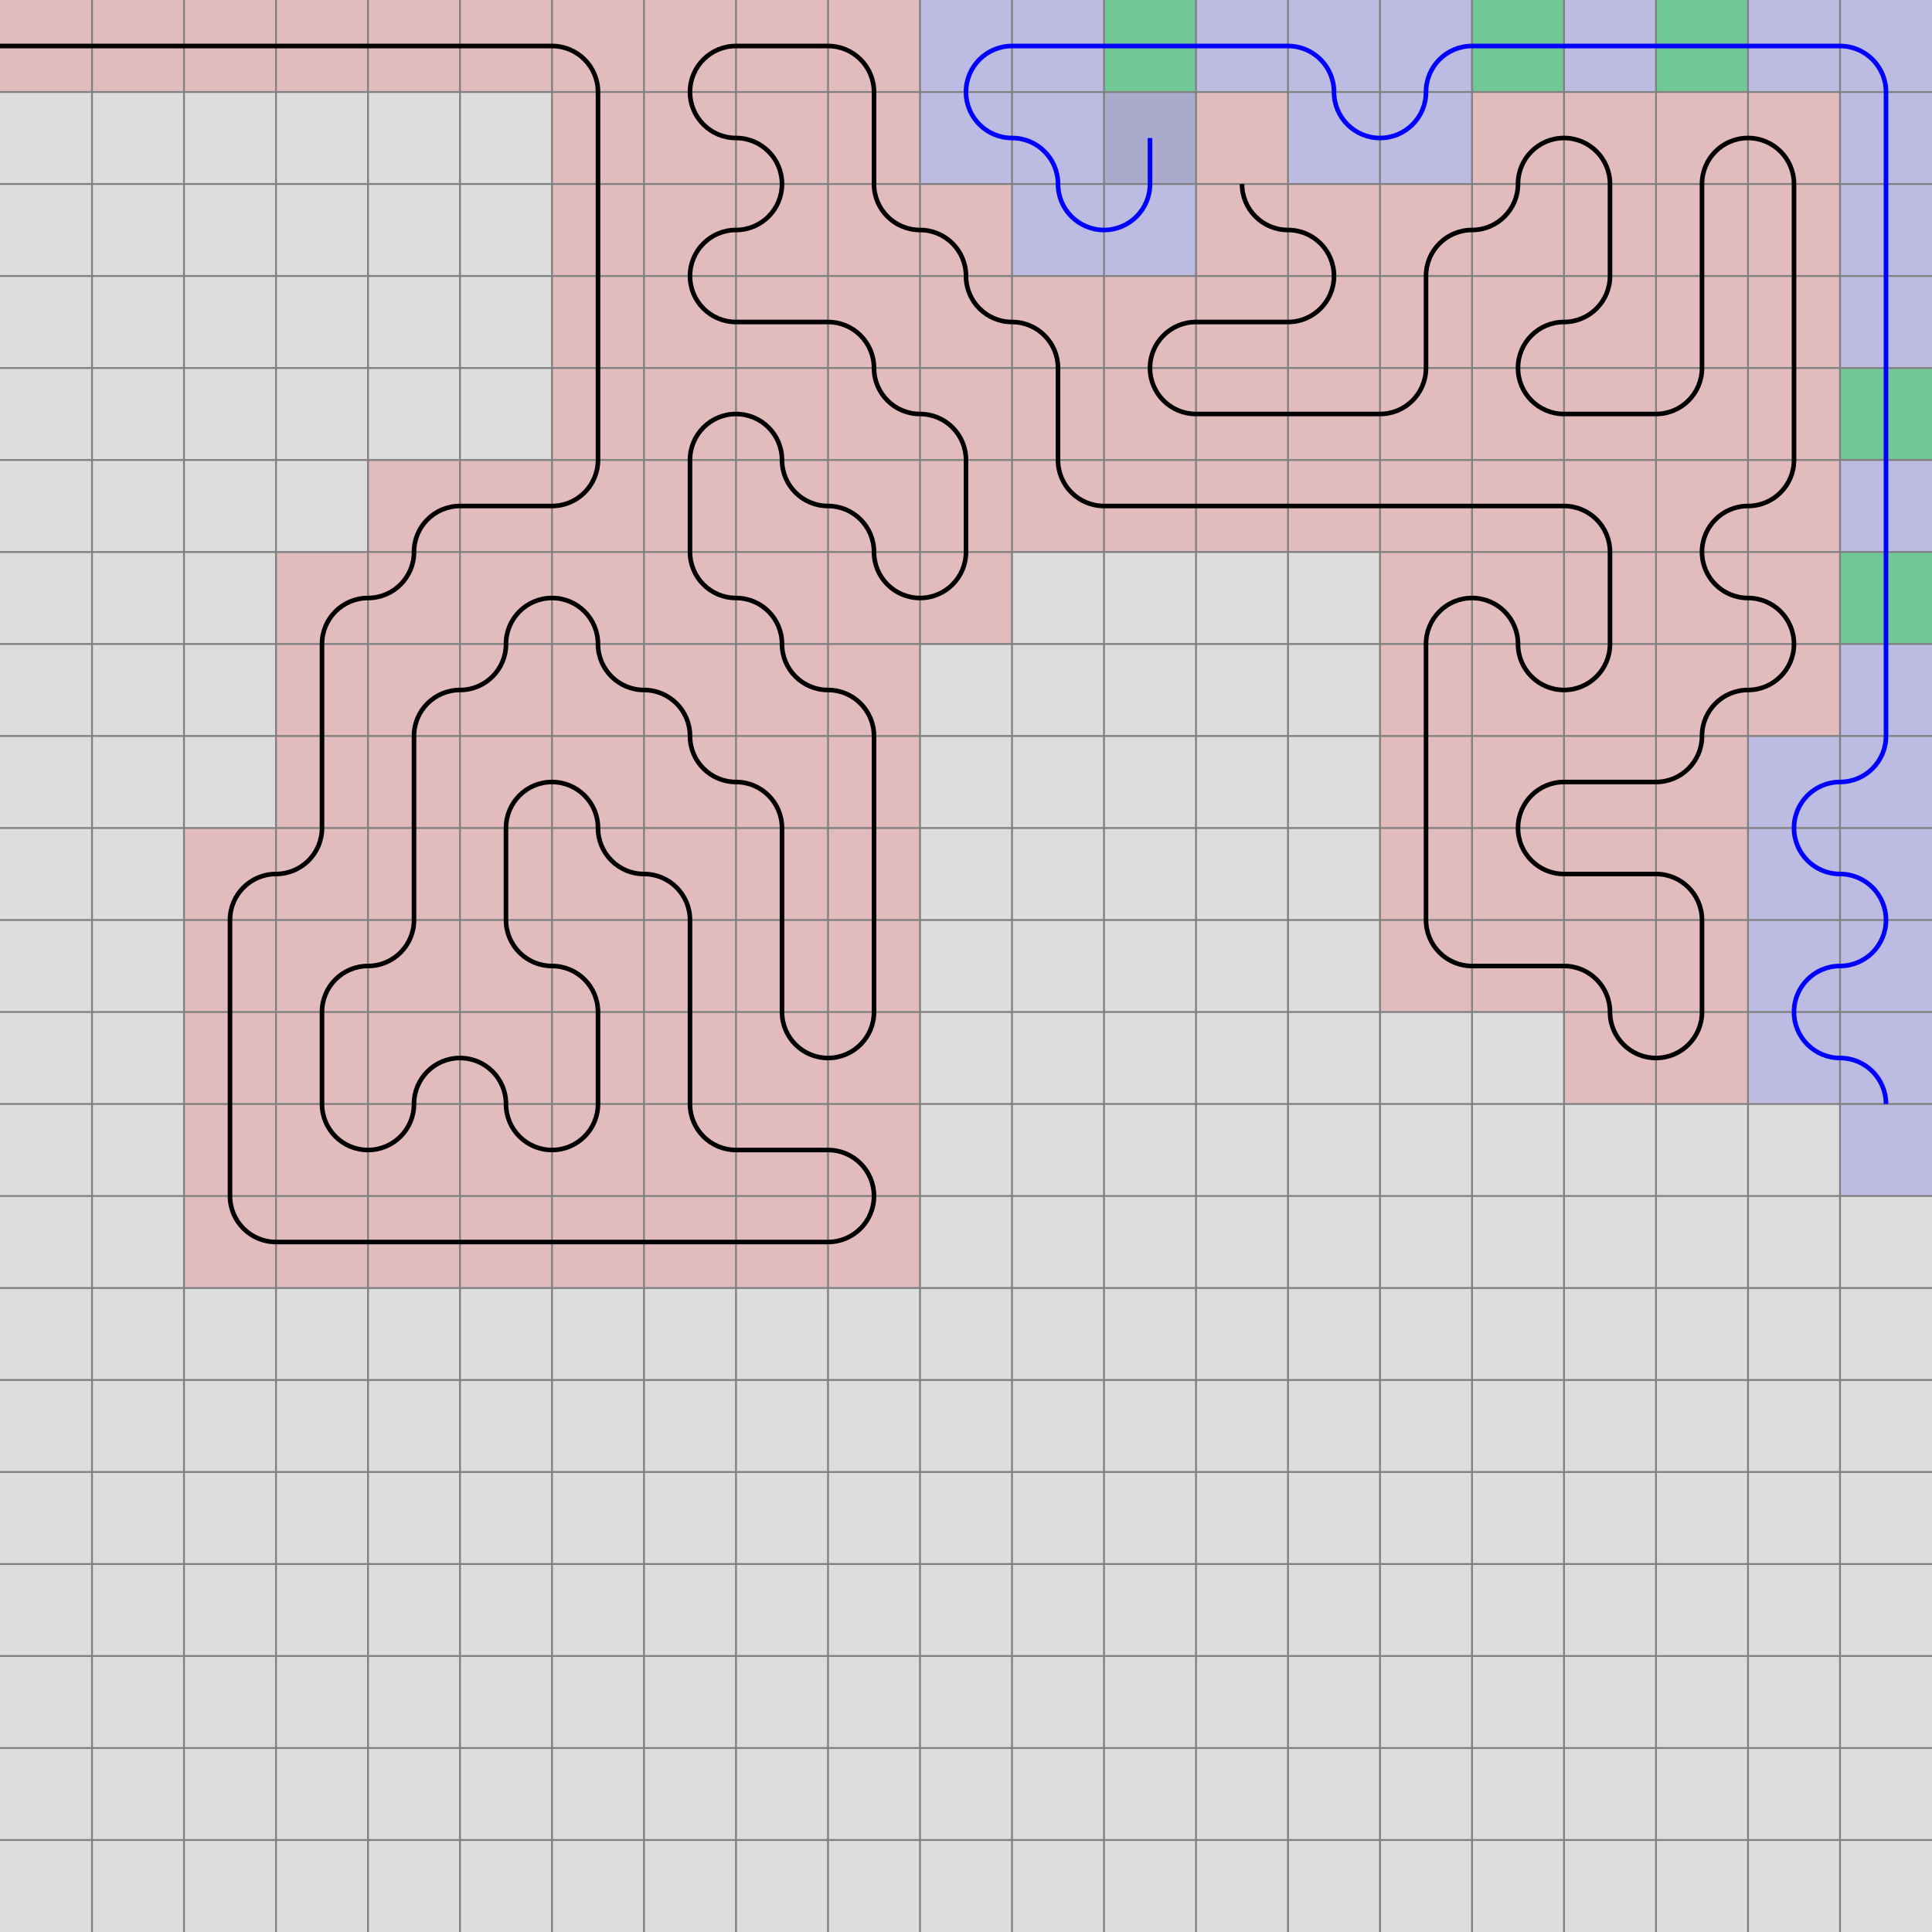
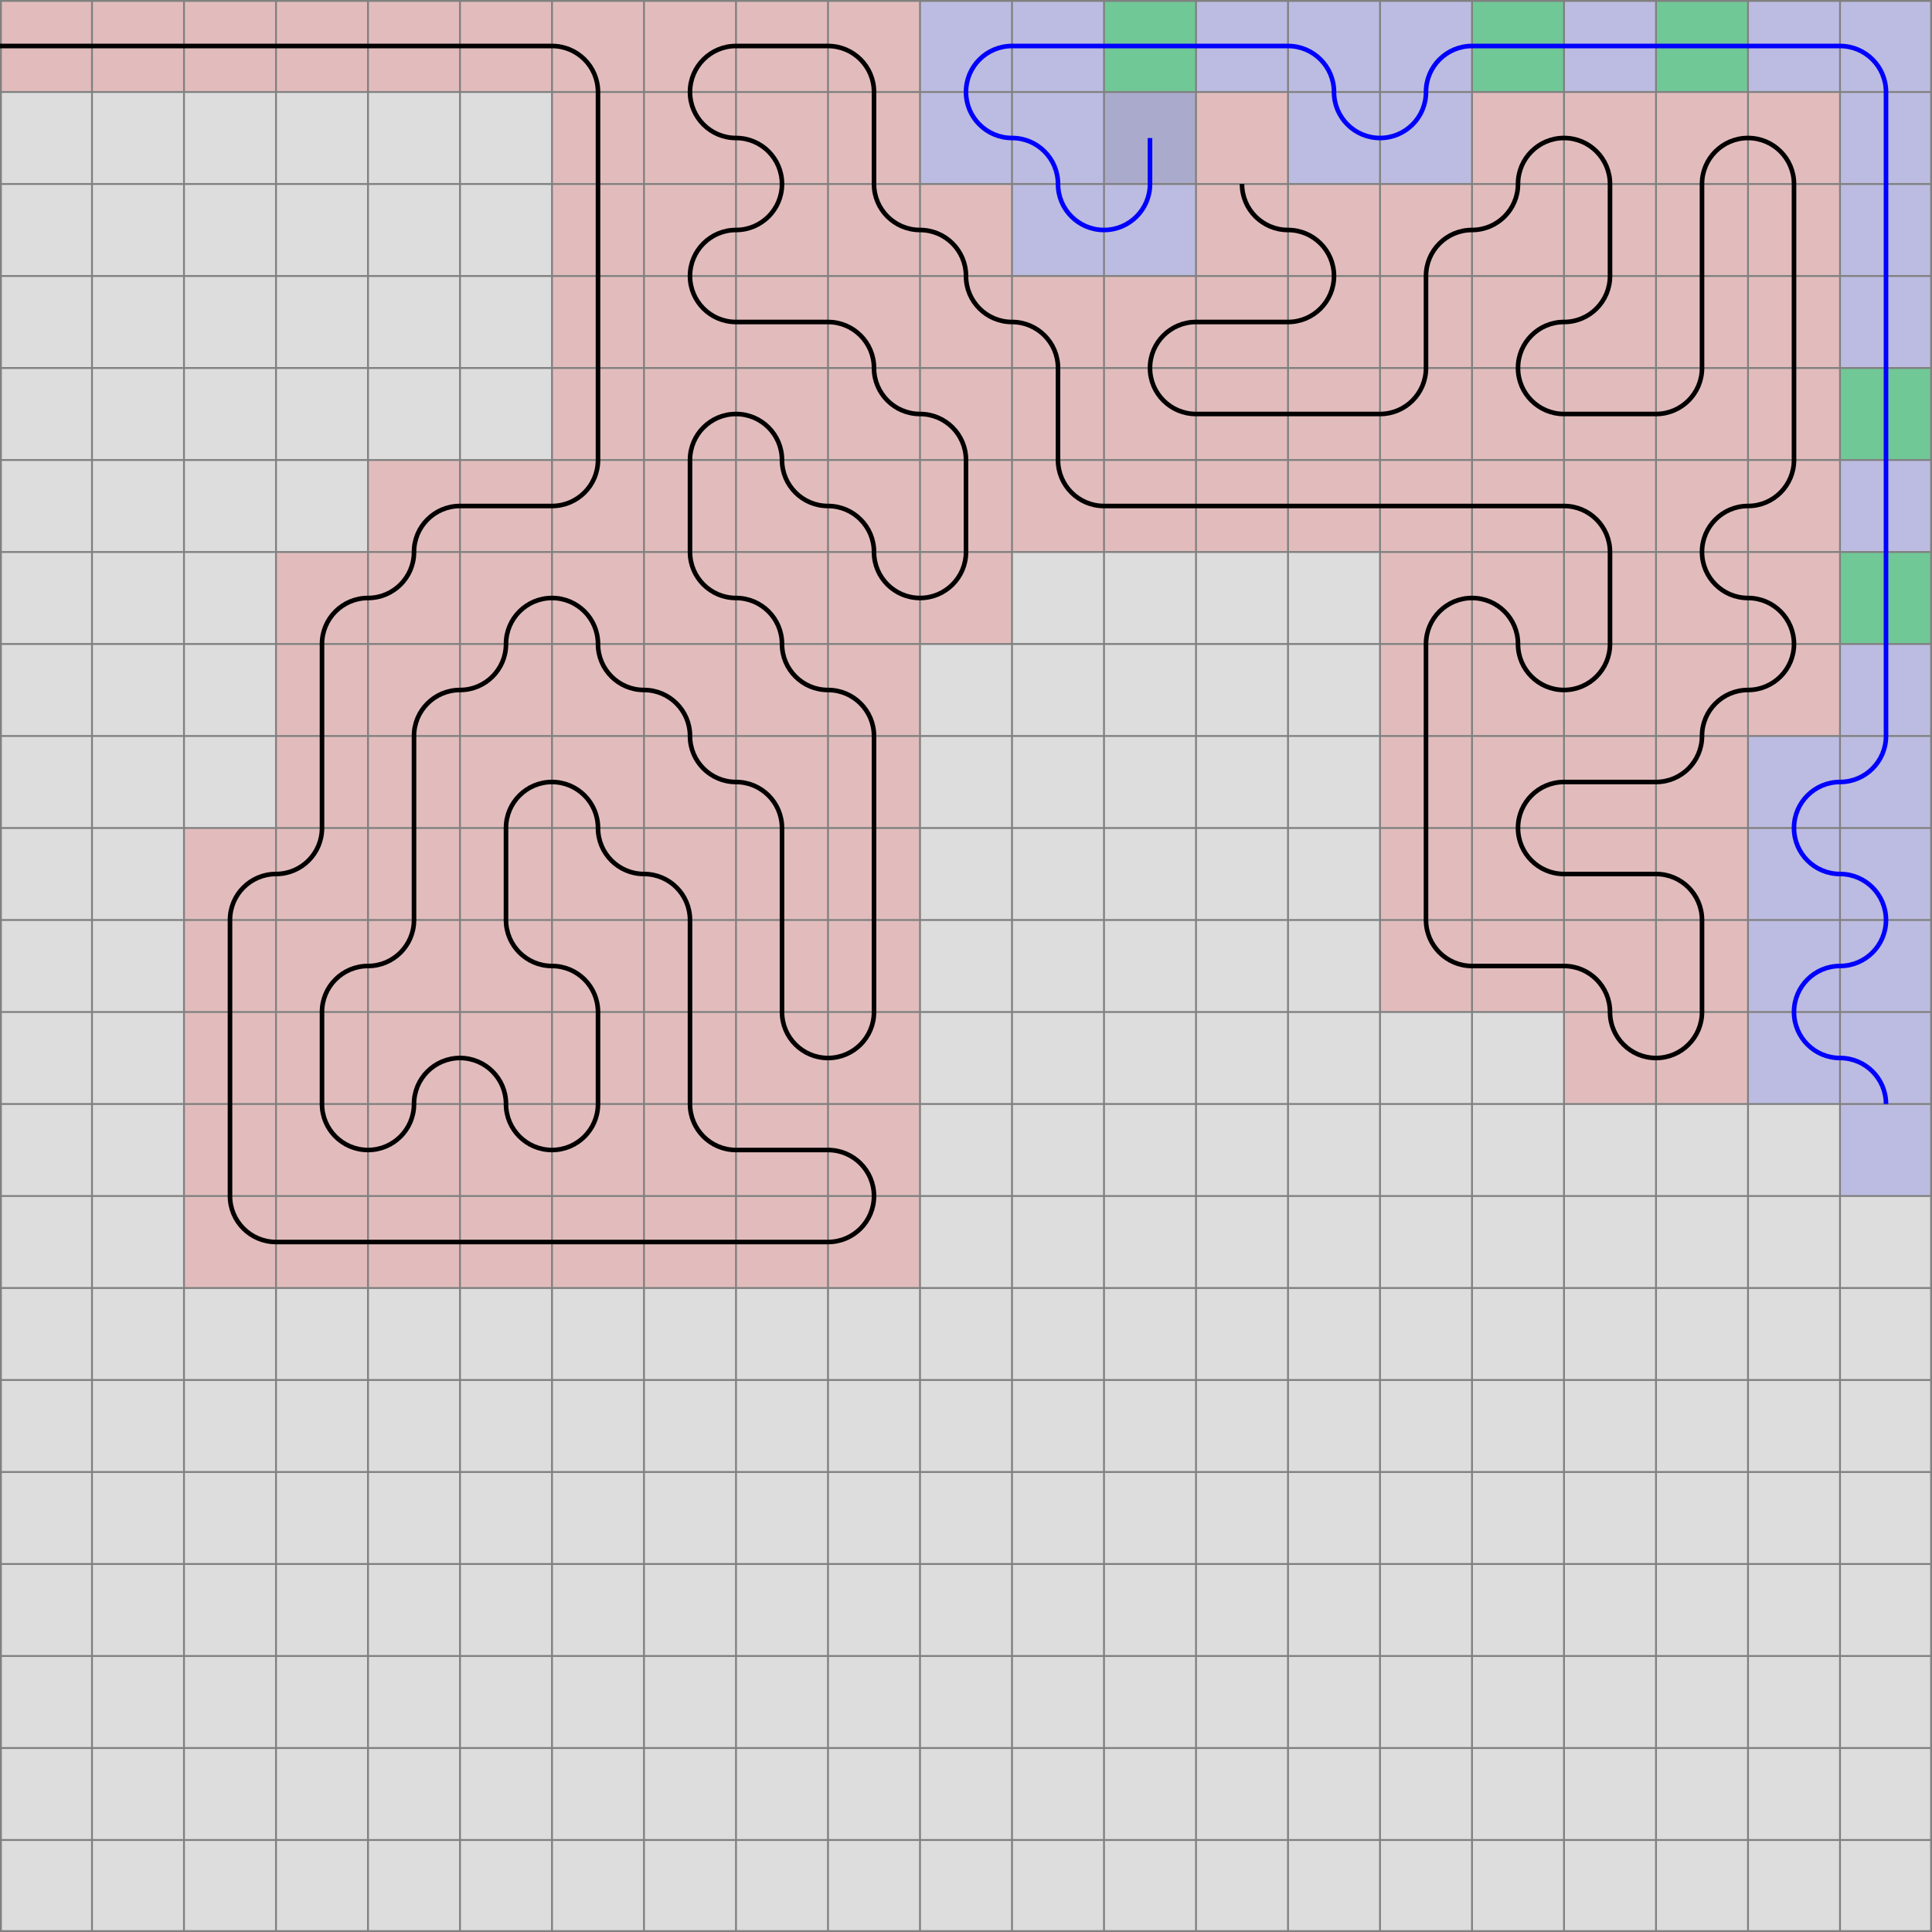
<svg xmlns="http://www.w3.org/2000/svg" viewBox="0 0 21 21">
  <path d="M0,0 h21 v21 h-21 z" fill="#dddddd" />
  <rect width="1" height="1" x="0" y="0" fill="#ff0000" fill-opacity="0.15" />
  <rect width="1" height="1" x="1" y="0" fill="#ff0000" fill-opacity="0.15" />
  <rect width="1" height="1" x="2" y="0" fill="#ff0000" fill-opacity="0.15" />
  <rect width="1" height="1" x="3" y="0" fill="#ff0000" fill-opacity="0.15" />
  <rect width="1" height="1" x="4" y="0" fill="#ff0000" fill-opacity="0.15" />
  <rect width="1" height="1" x="5" y="0" fill="#ff0000" fill-opacity="0.15" />
  <rect width="1" height="1" x="6" y="0" fill="#ff0000" fill-opacity="0.15" />
  <rect width="1" height="1" x="6" y="1" fill="#ff0000" fill-opacity="0.15" />
  <rect width="1" height="1" x="6" y="2" fill="#ff0000" fill-opacity="0.15" />
  <rect width="1" height="1" x="6" y="3" fill="#ff0000" fill-opacity="0.15" />
  <rect width="1" height="1" x="6" y="4" fill="#ff0000" fill-opacity="0.15" />
  <rect width="1" height="1" x="6" y="5" fill="#ff0000" fill-opacity="0.15" />
  <rect width="1" height="1" x="5" y="5" fill="#ff0000" fill-opacity="0.15" />
  <rect width="1" height="1" x="4" y="5" fill="#ff0000" fill-opacity="0.15" />
  <rect width="1" height="1" x="4" y="6" fill="#ff0000" fill-opacity="0.15" />
  <rect width="1" height="1" x="3" y="6" fill="#ff0000" fill-opacity="0.15" />
  <rect width="1" height="1" x="3" y="7" fill="#ff0000" fill-opacity="0.15" />
  <rect width="1" height="1" x="3" y="8" fill="#ff0000" fill-opacity="0.15" />
  <rect width="1" height="1" x="3" y="9" fill="#ff0000" fill-opacity="0.15" />
  <rect width="1" height="1" x="2" y="9" fill="#ff0000" fill-opacity="0.15" />
  <rect width="1" height="1" x="2" y="10" fill="#ff0000" fill-opacity="0.15" />
  <rect width="1" height="1" x="2" y="11" fill="#ff0000" fill-opacity="0.15" />
  <rect width="1" height="1" x="2" y="12" fill="#ff0000" fill-opacity="0.15" />
  <rect width="1" height="1" x="2" y="13" fill="#ff0000" fill-opacity="0.15" />
  <rect width="1" height="1" x="3" y="13" fill="#ff0000" fill-opacity="0.15" />
  <rect width="1" height="1" x="4" y="13" fill="#ff0000" fill-opacity="0.15" />
  <rect width="1" height="1" x="5" y="13" fill="#ff0000" fill-opacity="0.15" />
  <rect width="1" height="1" x="6" y="13" fill="#ff0000" fill-opacity="0.15" />
  <rect width="1" height="1" x="7" y="13" fill="#ff0000" fill-opacity="0.15" />
  <rect width="1" height="1" x="8" y="13" fill="#ff0000" fill-opacity="0.15" />
  <rect width="1" height="1" x="9" y="13" fill="#ff0000" fill-opacity="0.15" />
  <rect width="1" height="1" x="9" y="12" fill="#ff0000" fill-opacity="0.15" />
  <rect width="1" height="1" x="8" y="12" fill="#ff0000" fill-opacity="0.15" />
  <rect width="1" height="1" x="7" y="12" fill="#ff0000" fill-opacity="0.15" />
  <rect width="1" height="1" x="7" y="11" fill="#ff0000" fill-opacity="0.15" />
  <rect width="1" height="1" x="7" y="10" fill="#ff0000" fill-opacity="0.15" />
  <rect width="1" height="1" x="7" y="9" fill="#ff0000" fill-opacity="0.15" />
  <rect width="1" height="1" x="6" y="9" fill="#ff0000" fill-opacity="0.15" />
  <rect width="1" height="1" x="6" y="8" fill="#ff0000" fill-opacity="0.15" />
  <rect width="1" height="1" x="5" y="8" fill="#ff0000" fill-opacity="0.15" />
  <rect width="1" height="1" x="5" y="9" fill="#ff0000" fill-opacity="0.15" />
  <rect width="1" height="1" x="5" y="10" fill="#ff0000" fill-opacity="0.15" />
  <rect width="1" height="1" x="6" y="10" fill="#ff0000" fill-opacity="0.15" />
  <rect width="1" height="1" x="6" y="11" fill="#ff0000" fill-opacity="0.15" />
  <rect width="1" height="1" x="6" y="12" fill="#ff0000" fill-opacity="0.15" />
  <rect width="1" height="1" x="5" y="12" fill="#ff0000" fill-opacity="0.15" />
  <rect width="1" height="1" x="5" y="11" fill="#ff0000" fill-opacity="0.15" />
  <rect width="1" height="1" x="4" y="11" fill="#ff0000" fill-opacity="0.15" />
  <rect width="1" height="1" x="4" y="12" fill="#ff0000" fill-opacity="0.15" />
  <rect width="1" height="1" x="3" y="12" fill="#ff0000" fill-opacity="0.15" />
  <rect width="1" height="1" x="3" y="11" fill="#ff0000" fill-opacity="0.15" />
  <rect width="1" height="1" x="3" y="10" fill="#ff0000" fill-opacity="0.15" />
  <rect width="1" height="1" x="4" y="10" fill="#ff0000" fill-opacity="0.15" />
  <rect width="1" height="1" x="4" y="9" fill="#ff0000" fill-opacity="0.15" />
  <rect width="1" height="1" x="4" y="8" fill="#ff0000" fill-opacity="0.15" />
  <rect width="1" height="1" x="4" y="7" fill="#ff0000" fill-opacity="0.15" />
  <rect width="1" height="1" x="5" y="7" fill="#ff0000" fill-opacity="0.15" />
  <rect width="1" height="1" x="5" y="6" fill="#ff0000" fill-opacity="0.15" />
  <rect width="1" height="1" x="6" y="6" fill="#ff0000" fill-opacity="0.15" />
  <rect width="1" height="1" x="6" y="7" fill="#ff0000" fill-opacity="0.15" />
  <rect width="1" height="1" x="7" y="7" fill="#ff0000" fill-opacity="0.15" />
  <rect width="1" height="1" x="7" y="8" fill="#ff0000" fill-opacity="0.15" />
  <rect width="1" height="1" x="8" y="8" fill="#ff0000" fill-opacity="0.15" />
  <rect width="1" height="1" x="8" y="9" fill="#ff0000" fill-opacity="0.15" />
  <rect width="1" height="1" x="8" y="10" fill="#ff0000" fill-opacity="0.15" />
  <rect width="1" height="1" x="8" y="11" fill="#ff0000" fill-opacity="0.15" />
  <rect width="1" height="1" x="9" y="11" fill="#ff0000" fill-opacity="0.15" />
  <rect width="1" height="1" x="9" y="10" fill="#ff0000" fill-opacity="0.15" />
  <rect width="1" height="1" x="9" y="9" fill="#ff0000" fill-opacity="0.15" />
  <rect width="1" height="1" x="9" y="8" fill="#ff0000" fill-opacity="0.15" />
  <rect width="1" height="1" x="9" y="7" fill="#ff0000" fill-opacity="0.15" />
  <rect width="1" height="1" x="8" y="7" fill="#ff0000" fill-opacity="0.15" />
  <rect width="1" height="1" x="8" y="6" fill="#ff0000" fill-opacity="0.15" />
  <rect width="1" height="1" x="7" y="6" fill="#ff0000" fill-opacity="0.15" />
  <rect width="1" height="1" x="7" y="5" fill="#ff0000" fill-opacity="0.15" />
  <rect width="1" height="1" x="7" y="4" fill="#ff0000" fill-opacity="0.15" />
  <rect width="1" height="1" x="8" y="4" fill="#ff0000" fill-opacity="0.15" />
  <rect width="1" height="1" x="8" y="5" fill="#ff0000" fill-opacity="0.15" />
  <rect width="1" height="1" x="9" y="5" fill="#ff0000" fill-opacity="0.15" />
  <rect width="1" height="1" x="9" y="6" fill="#ff0000" fill-opacity="0.15" />
  <rect width="1" height="1" x="10" y="6" fill="#ff0000" fill-opacity="0.15" />
  <rect width="1" height="1" x="10" y="5" fill="#ff0000" fill-opacity="0.15" />
  <rect width="1" height="1" x="10" y="4" fill="#ff0000" fill-opacity="0.15" />
  <rect width="1" height="1" x="9" y="4" fill="#ff0000" fill-opacity="0.15" />
  <rect width="1" height="1" x="9" y="3" fill="#ff0000" fill-opacity="0.15" />
  <rect width="1" height="1" x="8" y="3" fill="#ff0000" fill-opacity="0.15" />
  <rect width="1" height="1" x="7" y="3" fill="#ff0000" fill-opacity="0.15" />
  <rect width="1" height="1" x="7" y="2" fill="#ff0000" fill-opacity="0.15" />
  <rect width="1" height="1" x="8" y="2" fill="#ff0000" fill-opacity="0.15" />
  <rect width="1" height="1" x="8" y="1" fill="#ff0000" fill-opacity="0.15" />
  <rect width="1" height="1" x="7" y="1" fill="#ff0000" fill-opacity="0.15" />
  <rect width="1" height="1" x="7" y="0" fill="#ff0000" fill-opacity="0.15" />
  <rect width="1" height="1" x="8" y="0" fill="#ff0000" fill-opacity="0.15" />
  <rect width="1" height="1" x="9" y="0" fill="#ff0000" fill-opacity="0.15" />
  <rect width="1" height="1" x="9" y="1" fill="#ff0000" fill-opacity="0.15" />
  <rect width="1" height="1" x="9" y="2" fill="#ff0000" fill-opacity="0.15" />
  <rect width="1" height="1" x="10" y="2" fill="#ff0000" fill-opacity="0.15" />
  <rect width="1" height="1" x="10" y="3" fill="#ff0000" fill-opacity="0.15" />
  <rect width="1" height="1" x="11" y="3" fill="#ff0000" fill-opacity="0.15" />
  <rect width="1" height="1" x="11" y="4" fill="#ff0000" fill-opacity="0.15" />
  <rect width="1" height="1" x="11" y="5" fill="#ff0000" fill-opacity="0.15" />
  <rect width="1" height="1" x="12" y="5" fill="#ff0000" fill-opacity="0.15" />
  <rect width="1" height="1" x="13" y="5" fill="#ff0000" fill-opacity="0.15" />
  <rect width="1" height="1" x="14" y="5" fill="#ff0000" fill-opacity="0.15" />
  <rect width="1" height="1" x="15" y="5" fill="#ff0000" fill-opacity="0.15" />
  <rect width="1" height="1" x="16" y="5" fill="#ff0000" fill-opacity="0.15" />
  <rect width="1" height="1" x="17" y="5" fill="#ff0000" fill-opacity="0.15" />
  <rect width="1" height="1" x="17" y="6" fill="#ff0000" fill-opacity="0.15" />
  <rect width="1" height="1" x="17" y="7" fill="#ff0000" fill-opacity="0.15" />
  <rect width="1" height="1" x="16" y="7" fill="#ff0000" fill-opacity="0.15" />
  <rect width="1" height="1" x="16" y="6" fill="#ff0000" fill-opacity="0.15" />
  <rect width="1" height="1" x="15" y="6" fill="#ff0000" fill-opacity="0.15" />
  <rect width="1" height="1" x="15" y="7" fill="#ff0000" fill-opacity="0.15" />
  <rect width="1" height="1" x="15" y="8" fill="#ff0000" fill-opacity="0.15" />
  <rect width="1" height="1" x="15" y="9" fill="#ff0000" fill-opacity="0.15" />
  <rect width="1" height="1" x="15" y="10" fill="#ff0000" fill-opacity="0.15" />
  <rect width="1" height="1" x="16" y="10" fill="#ff0000" fill-opacity="0.15" />
  <rect width="1" height="1" x="17" y="10" fill="#ff0000" fill-opacity="0.15" />
  <rect width="1" height="1" x="17" y="11" fill="#ff0000" fill-opacity="0.15" />
  <rect width="1" height="1" x="18" y="11" fill="#ff0000" fill-opacity="0.15" />
  <rect width="1" height="1" x="18" y="10" fill="#ff0000" fill-opacity="0.15" />
  <rect width="1" height="1" x="18" y="9" fill="#ff0000" fill-opacity="0.15" />
  <rect width="1" height="1" x="17" y="9" fill="#ff0000" fill-opacity="0.15" />
  <rect width="1" height="1" x="16" y="9" fill="#ff0000" fill-opacity="0.15" />
  <rect width="1" height="1" x="16" y="8" fill="#ff0000" fill-opacity="0.15" />
  <rect width="1" height="1" x="17" y="8" fill="#ff0000" fill-opacity="0.15" />
  <rect width="1" height="1" x="18" y="8" fill="#ff0000" fill-opacity="0.15" />
  <rect width="1" height="1" x="18" y="7" fill="#ff0000" fill-opacity="0.15" />
  <rect width="1" height="1" x="19" y="7" fill="#ff0000" fill-opacity="0.15" />
  <rect width="1" height="1" x="19" y="6" fill="#ff0000" fill-opacity="0.15" />
  <rect width="1" height="1" x="18" y="6" fill="#ff0000" fill-opacity="0.15" />
  <rect width="1" height="1" x="18" y="5" fill="#ff0000" fill-opacity="0.15" />
  <rect width="1" height="1" x="19" y="5" fill="#ff0000" fill-opacity="0.15" />
  <rect width="1" height="1" x="19" y="4" fill="#ff0000" fill-opacity="0.15" />
  <rect width="1" height="1" x="19" y="3" fill="#ff0000" fill-opacity="0.15" />
  <rect width="1" height="1" x="19" y="2" fill="#ff0000" fill-opacity="0.15" />
  <rect width="1" height="1" x="19" y="1" fill="#ff0000" fill-opacity="0.15" />
  <rect width="1" height="1" x="18" y="1" fill="#ff0000" fill-opacity="0.15" />
  <rect width="1" height="1" x="18" y="2" fill="#ff0000" fill-opacity="0.15" />
  <rect width="1" height="1" x="18" y="3" fill="#ff0000" fill-opacity="0.15" />
  <rect width="1" height="1" x="18" y="4" fill="#ff0000" fill-opacity="0.15" />
  <rect width="1" height="1" x="17" y="4" fill="#ff0000" fill-opacity="0.15" />
  <rect width="1" height="1" x="16" y="4" fill="#ff0000" fill-opacity="0.15" />
  <rect width="1" height="1" x="16" y="3" fill="#ff0000" fill-opacity="0.15" />
  <rect width="1" height="1" x="17" y="3" fill="#ff0000" fill-opacity="0.15" />
  <rect width="1" height="1" x="17" y="2" fill="#ff0000" fill-opacity="0.15" />
  <rect width="1" height="1" x="17" y="1" fill="#ff0000" fill-opacity="0.15" />
  <rect width="1" height="1" x="16" y="1" fill="#ff0000" fill-opacity="0.15" />
  <rect width="1" height="1" x="16" y="2" fill="#ff0000" fill-opacity="0.15" />
  <rect width="1" height="1" x="15" y="2" fill="#ff0000" fill-opacity="0.15" />
  <rect width="1" height="1" x="15" y="3" fill="#ff0000" fill-opacity="0.15" />
  <rect width="1" height="1" x="15" y="4" fill="#ff0000" fill-opacity="0.15" />
  <rect width="1" height="1" x="14" y="4" fill="#ff0000" fill-opacity="0.15" />
  <rect width="1" height="1" x="13" y="4" fill="#ff0000" fill-opacity="0.15" />
  <rect width="1" height="1" x="12" y="4" fill="#ff0000" fill-opacity="0.15" />
  <rect width="1" height="1" x="12" y="3" fill="#ff0000" fill-opacity="0.15" />
  <rect width="1" height="1" x="13" y="3" fill="#ff0000" fill-opacity="0.15" />
  <rect width="1" height="1" x="14" y="3" fill="#ff0000" fill-opacity="0.15" />
  <rect width="1" height="1" x="14" y="2" fill="#ff0000" fill-opacity="0.15" />
  <rect width="1" height="1" x="13" y="2" fill="#ff0000" fill-opacity="0.15" />
  <rect width="1" height="1" x="13" y="1" fill="#ff0000" fill-opacity="0.15" />
  <rect width="1" height="1" x="20" y="6" fill="#00ff00" fill-opacity="0.4" />
  <rect width="1" height="1" x="20" y="4" fill="#00ff00" fill-opacity="0.4" />
  <rect width="1" height="1" x="18" y="0" fill="#00ff00" fill-opacity="0.4" />
  <rect width="1" height="1" x="16" y="0" fill="#00ff00" fill-opacity="0.4" />
  <rect width="1" height="1" x="12" y="0" fill="#00ff00" fill-opacity="0.4" />
  <rect width="1" height="1" x="12" y="1" fill="#0000ff" fill-opacity="0.15" />
  <rect width="1" height="1" x="12" y="2" fill="#0000ff" fill-opacity="0.15" />
  <rect width="1" height="1" x="11" y="2" fill="#0000ff" fill-opacity="0.15" />
  <rect width="1" height="1" x="11" y="1" fill="#0000ff" fill-opacity="0.15" />
  <rect width="1" height="1" x="10" y="1" fill="#0000ff" fill-opacity="0.15" />
  <rect width="1" height="1" x="10" y="0" fill="#0000ff" fill-opacity="0.15" />
  <rect width="1" height="1" x="11" y="0" fill="#0000ff" fill-opacity="0.15" />
  <rect width="1" height="1" x="12" y="0" fill="#0000ff" fill-opacity="0.15" />
  <rect width="1" height="1" x="13" y="0" fill="#0000ff" fill-opacity="0.15" />
  <rect width="1" height="1" x="14" y="0" fill="#0000ff" fill-opacity="0.15" />
  <rect width="1" height="1" x="14" y="1" fill="#0000ff" fill-opacity="0.15" />
  <rect width="1" height="1" x="15" y="1" fill="#0000ff" fill-opacity="0.15" />
  <rect width="1" height="1" x="15" y="0" fill="#0000ff" fill-opacity="0.15" />
  <rect width="1" height="1" x="16" y="0" fill="#0000ff" fill-opacity="0.15" />
  <rect width="1" height="1" x="17" y="0" fill="#0000ff" fill-opacity="0.15" />
  <rect width="1" height="1" x="18" y="0" fill="#0000ff" fill-opacity="0.15" />
  <rect width="1" height="1" x="19" y="0" fill="#0000ff" fill-opacity="0.15" />
  <rect width="1" height="1" x="20" y="0" fill="#0000ff" fill-opacity="0.15" />
  <rect width="1" height="1" x="20" y="1" fill="#0000ff" fill-opacity="0.15" />
  <rect width="1" height="1" x="20" y="2" fill="#0000ff" fill-opacity="0.15" />
  <rect width="1" height="1" x="20" y="3" fill="#0000ff" fill-opacity="0.15" />
  <rect width="1" height="1" x="20" y="4" fill="#0000ff" fill-opacity="0.15" />
  <rect width="1" height="1" x="20" y="5" fill="#0000ff" fill-opacity="0.15" />
  <rect width="1" height="1" x="20" y="6" fill="#0000ff" fill-opacity="0.15" />
  <rect width="1" height="1" x="20" y="7" fill="#0000ff" fill-opacity="0.15" />
  <rect width="1" height="1" x="20" y="8" fill="#0000ff" fill-opacity="0.15" />
  <rect width="1" height="1" x="19" y="8" fill="#0000ff" fill-opacity="0.15" />
  <rect width="1" height="1" x="19" y="9" fill="#0000ff" fill-opacity="0.15" />
  <rect width="1" height="1" x="20" y="9" fill="#0000ff" fill-opacity="0.15" />
  <rect width="1" height="1" x="20" y="10" fill="#0000ff" fill-opacity="0.15" />
  <rect width="1" height="1" x="19" y="10" fill="#0000ff" fill-opacity="0.15" />
  <rect width="1" height="1" x="19" y="11" fill="#0000ff" fill-opacity="0.15" />
  <rect width="1" height="1" x="20" y="11" fill="#0000ff" fill-opacity="0.15" />
  <rect width="1" height="1" x="20" y="12" fill="#0000ff" fill-opacity="0.15" />
  <rect width="1" height="1" x="12" y="1" fill="#000000" fill-opacity="0.1" />
+   <path fill="transparent" stroke="gray" stroke-width="0.02" d="M 0.01 0 v 21" />
+   <path fill="transparent" stroke="gray" stroke-width="0.02" d="M 0 0.01 h 21" />
  <path fill="transparent" stroke="gray" stroke-width="0.02" d="M 1 0 v 21" />
  <path fill="transparent" stroke="gray" stroke-width="0.02" d="M 0 1 h 21" />
  <path fill="transparent" stroke="gray" stroke-width="0.02" d="M 2 0 v 21" />
  <path fill="transparent" stroke="gray" stroke-width="0.02" d="M 0 2 h 21" />
  <path fill="transparent" stroke="gray" stroke-width="0.02" d="M 3 0 v 21" />
  <path fill="transparent" stroke="gray" stroke-width="0.02" d="M 0 3 h 21" />
  <path fill="transparent" stroke="gray" stroke-width="0.02" d="M 4 0 v 21" />
  <path fill="transparent" stroke="gray" stroke-width="0.02" d="M 0 4 h 21" />
  <path fill="transparent" stroke="gray" stroke-width="0.02" d="M 5 0 v 21" />
  <path fill="transparent" stroke="gray" stroke-width="0.02" d="M 0 5 h 21" />
  <path fill="transparent" stroke="gray" stroke-width="0.02" d="M 6 0 v 21" />
  <path fill="transparent" stroke="gray" stroke-width="0.02" d="M 0 6 h 21" />
  <path fill="transparent" stroke="gray" stroke-width="0.02" d="M 7 0 v 21" />
  <path fill="transparent" stroke="gray" stroke-width="0.02" d="M 0 7 h 21" />
  <path fill="transparent" stroke="gray" stroke-width="0.02" d="M 8 0 v 21" />
  <path fill="transparent" stroke="gray" stroke-width="0.02" d="M 0 8 h 21" />
  <path fill="transparent" stroke="gray" stroke-width="0.02" d="M 9 0 v 21" />
  <path fill="transparent" stroke="gray" stroke-width="0.02" d="M 0 9 h 21" />
  <path fill="transparent" stroke="gray" stroke-width="0.02" d="M 10 0 v 21" />
  <path fill="transparent" stroke="gray" stroke-width="0.02" d="M 0 10 h 21" />
  <path fill="transparent" stroke="gray" stroke-width="0.02" d="M 11 0 v 21" />
  <path fill="transparent" stroke="gray" stroke-width="0.02" d="M 0 11 h 21" />
  <path fill="transparent" stroke="gray" stroke-width="0.02" d="M 12 0 v 21" />
  <path fill="transparent" stroke="gray" stroke-width="0.02" d="M 0 12 h 21" />
  <path fill="transparent" stroke="gray" stroke-width="0.02" d="M 13 0 v 21" />
  <path fill="transparent" stroke="gray" stroke-width="0.02" d="M 0 13 h 21" />
  <path fill="transparent" stroke="gray" stroke-width="0.02" d="M 14 0 v 21" />
  <path fill="transparent" stroke="gray" stroke-width="0.02" d="M 0 14 h 21" />
  <path fill="transparent" stroke="gray" stroke-width="0.02" d="M 15 0 v 21" />
  <path fill="transparent" stroke="gray" stroke-width="0.02" d="M 0 15 h 21" />
  <path fill="transparent" stroke="gray" stroke-width="0.02" d="M 16 0 v 21" />
  <path fill="transparent" stroke="gray" stroke-width="0.02" d="M 0 16 h 21" />
  <path fill="transparent" stroke="gray" stroke-width="0.02" d="M 17 0 v 21" />
  <path fill="transparent" stroke="gray" stroke-width="0.02" d="M 0 17 h 21" />
  <path fill="transparent" stroke="gray" stroke-width="0.02" d="M 18 0 v 21" />
  <path fill="transparent" stroke="gray" stroke-width="0.02" d="M 0 18 h 21" />
  <path fill="transparent" stroke="gray" stroke-width="0.02" d="M 19 0 v 21" />
  <path fill="transparent" stroke="gray" stroke-width="0.02" d="M 0 19 h 21" />
  <path fill="transparent" stroke="gray" stroke-width="0.02" d="M 20 0 v 21" />
  <path fill="transparent" stroke="gray" stroke-width="0.02" d="M 0 20 h 21" />
+   <path fill="transparent" stroke="gray" stroke-width="0.02" d="M 20.99 0 v 21" />
+   <path fill="transparent" stroke="gray" stroke-width="0.02" d="M 0 20.99 h 21" />
  <path d="M 0 0.5 L 1 0.5 L 2 0.5 L 3 0.5 L 4 0.5 L 5 0.5 L 6 0.5 A 0.5 0.5 0 0 1 6.5 1 L 6.5 2 L 6.5 3 L 6.5 4 L 6.5 5 A 0.5 0.5 0 0 1 6 5.5 L 5 5.5 A 0.5 0.5 0 0 0 4.5 6 A 0.5 0.5 0 0 1 4 6.5 A 0.5 0.5 0 0 0 3.5 7 L 3.5 8 L 3.5 9 A 0.5 0.5 0 0 1 3 9.5 A 0.5 0.5 0 0 0 2.5 10 L 2.5 11 L 2.5 12 L 2.5 13 A 0.5 0.5 0 0 0 3 13.5 L 4 13.5 L 5 13.5 L 6 13.5 L 7 13.5 L 8 13.5 L 9 13.5 A 0.5 0.5 0 0 0 9.5 13 A 0.5 0.5 0 0 0 9 12.5 L 8 12.5 A 0.5 0.5 0 0 1 7.5 12 L 7.5 11 L 7.5 10 A 0.5 0.5 0 0 0 7 9.5 A 0.5 0.5 0 0 1 6.5 9 A 0.5 0.5 0 0 0 6 8.5 A 0.5 0.5 0 0 0 5.5 9 L 5.5 10 A 0.5 0.5 0 0 0 6 10.5 A 0.5 0.5 0 0 1 6.5 11 L 6.5 12 A 0.5 0.5 0 0 1 6 12.5 A 0.5 0.5 0 0 1 5.5 12 A 0.5 0.5 0 0 0 5 11.5 A 0.5 0.5 0 0 0 4.5 12 A 0.5 0.5 0 0 1 4 12.5 A 0.5 0.5 0 0 1 3.5 12 L 3.5 11 A 0.5 0.5 0 0 1 4 10.5 A 0.5 0.5 0 0 0 4.5 10 L 4.5 9 L 4.5 8 A 0.5 0.5 0 0 1 5 7.5 A 0.5 0.5 0 0 0 5.5 7 A 0.5 0.5 0 0 1 6 6.5 A 0.5 0.5 0 0 1 6.5 7 A 0.5 0.5 0 0 0 7 7.5 A 0.5 0.5 0 0 1 7.5 8 A 0.5 0.5 0 0 0 8 8.5 A 0.5 0.5 0 0 1 8.5 9 L 8.5 10 L 8.5 11 A 0.5 0.5 0 0 0 9 11.5 A 0.5 0.5 0 0 0 9.5 11 L 9.5 10 L 9.5 9 L 9.5 8 A 0.5 0.5 0 0 0 9 7.5 A 0.5 0.5 0 0 1 8.5 7 A 0.5 0.5 0 0 0 8 6.5 A 0.5 0.5 0 0 1 7.5 6 L 7.5 5 A 0.5 0.5 0 0 1 8 4.5 A 0.5 0.5 0 0 1 8.5 5 A 0.5 0.5 0 0 0 9 5.5 A 0.5 0.5 0 0 1 9.5 6 A 0.5 0.5 0 0 0 10 6.5 A 0.5 0.5 0 0 0 10.5 6 L 10.5 5 A 0.5 0.5 0 0 0 10 4.5 A 0.5 0.5 0 0 1 9.5 4 A 0.5 0.5 0 0 0 9 3.5 L 8 3.5 A 0.5 0.5 0 0 1 7.5 3 A 0.5 0.5 0 0 1 8 2.5 A 0.5 0.5 0 0 0 8.5 2 A 0.5 0.5 0 0 0 8 1.5 A 0.5 0.5 0 0 1 7.5 1 A 0.5 0.5 0 0 1 8 0.5 L 9 0.5 A 0.5 0.5 0 0 1 9.5 1 L 9.5 2 A 0.5 0.5 0 0 0 10 2.5 A 0.5 0.5 0 0 1 10.5 3 A 0.5 0.5 0 0 0 11 3.5 A 0.5 0.5 0 0 1 11.5 4 L 11.5 5 A 0.5 0.5 0 0 0 12 5.5 L 13 5.5 L 14 5.5 L 15 5.5 L 16 5.5 L 17 5.5 A 0.5 0.5 0 0 1 17.5 6 L 17.5 7 A 0.5 0.5 0 0 1 17 7.5 A 0.5 0.5 0 0 1 16.5 7 A 0.5 0.5 0 0 0 16 6.5 A 0.5 0.5 0 0 0 15.5 7 L 15.5 8 L 15.5 9 L 15.5 10 A 0.5 0.5 0 0 0 16 10.5 L 17 10.5 A 0.5 0.5 0 0 1 17.5 11 A 0.5 0.5 0 0 0 18 11.5 A 0.5 0.5 0 0 0 18.5 11 L 18.5 10 A 0.5 0.5 0 0 0 18 9.5 L 17 9.5 A 0.5 0.5 0 0 1 16.5 9 A 0.5 0.5 0 0 1 17 8.5 L 18 8.5 A 0.5 0.5 0 0 0 18.5 8 A 0.5 0.5 0 0 1 19 7.5 A 0.5 0.5 0 0 0 19.5 7 A 0.5 0.5 0 0 0 19 6.5 A 0.5 0.5 0 0 1 18.5 6 A 0.5 0.5 0 0 1 19 5.5 A 0.5 0.5 0 0 0 19.5 5 L 19.5 4 L 19.5 3 L 19.5 2 A 0.5 0.5 0 0 0 19 1.5 A 0.5 0.5 0 0 0 18.5 2 L 18.5 3 L 18.5 4 A 0.5 0.5 0 0 1 18 4.5 L 17 4.5 A 0.5 0.5 0 0 1 16.5 4 A 0.5 0.5 0 0 1 17 3.5 A 0.5 0.5 0 0 0 17.5 3 L 17.5 2 A 0.5 0.5 0 0 0 17 1.5 A 0.5 0.5 0 0 0 16.5 2 A 0.5 0.5 0 0 1 16 2.5 A 0.5 0.5 0 0 0 15.5 3 L 15.5 4 A 0.5 0.5 0 0 1 15 4.5 L 14 4.5 L 13 4.5 A 0.5 0.5 0 0 1 12.5 4 A 0.5 0.5 0 0 1 13 3.5 L 14 3.5 A 0.5 0.5 0 0 0 14.5 3 A 0.5 0.5 0 0 0 14 2.5 A 0.5 0.5 0 0 1 13.5 2" fill="white" fill-opacity="0" stroke="black" stroke-width="0.05" />
  <path d="M 12.5 1.5 L 12.5 2 A 0.5 0.5 0 0 1 12 2.5 A 0.5 0.5 0 0 1 11.5 2 A 0.5 0.5 0 0 0 11 1.5 A 0.5 0.5 0 0 1 10.5 1 A 0.5 0.5 0 0 1 11 0.5 L 12 0.5 L 13 0.5 L 14 0.5 A 0.5 0.5 0 0 1 14.5 1 A 0.5 0.5 0 0 0 15 1.5 A 0.5 0.5 0 0 0 15.5 1 A 0.5 0.5 0 0 1 16 0.5 L 17 0.5 L 18 0.5 L 19 0.5 L 20 0.5 A 0.5 0.5 0 0 1 20.5 1 L 20.5 2 L 20.5 3 L 20.5 4 L 20.5 5 L 20.5 6 L 20.5 7 L 20.5 8 A 0.5 0.5 0 0 1 20 8.5 A 0.5 0.5 0 0 0 19.5 9 A 0.5 0.5 0 0 0 20 9.5 A 0.5 0.5 0 0 1 20.5 10 A 0.5 0.5 0 0 1 20 10.5 A 0.5 0.5 0 0 0 19.5 11 A 0.5 0.5 0 0 0 20 11.5 A 0.5 0.5 0 0 1 20.5 12 " fill="white" fill-opacity="0" stroke="blue" stroke-width="0.05" />
</svg>
